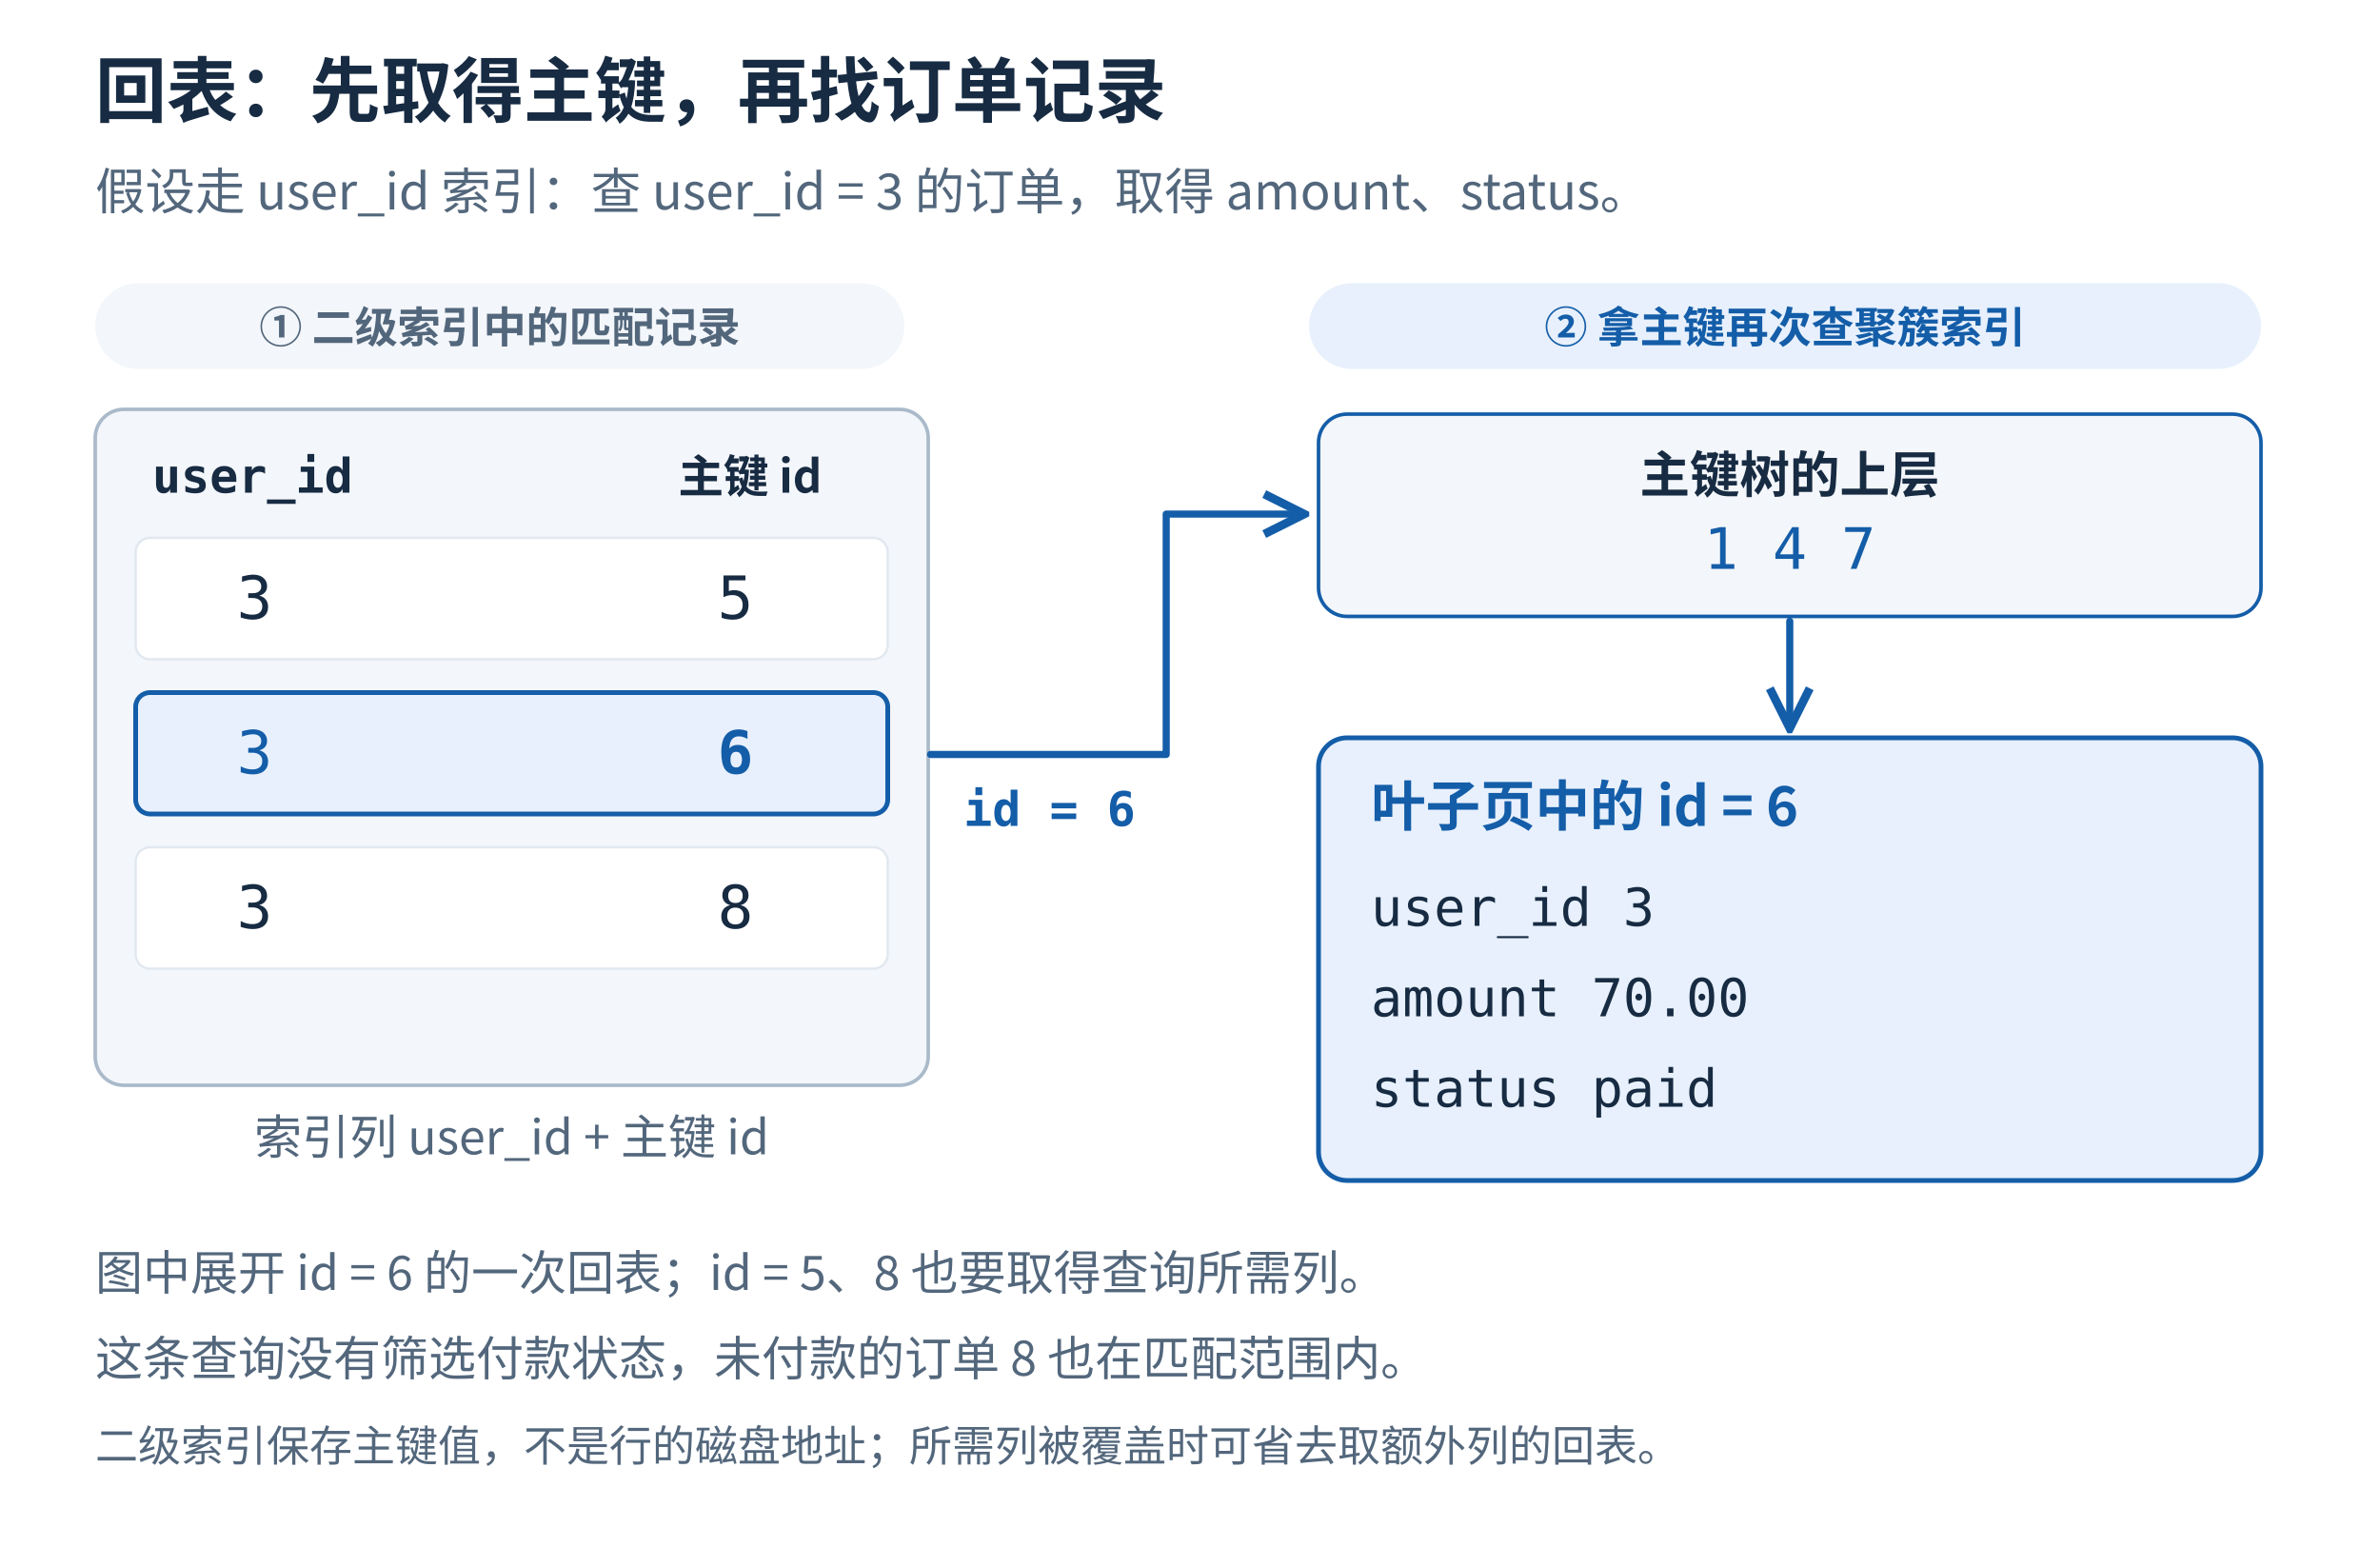
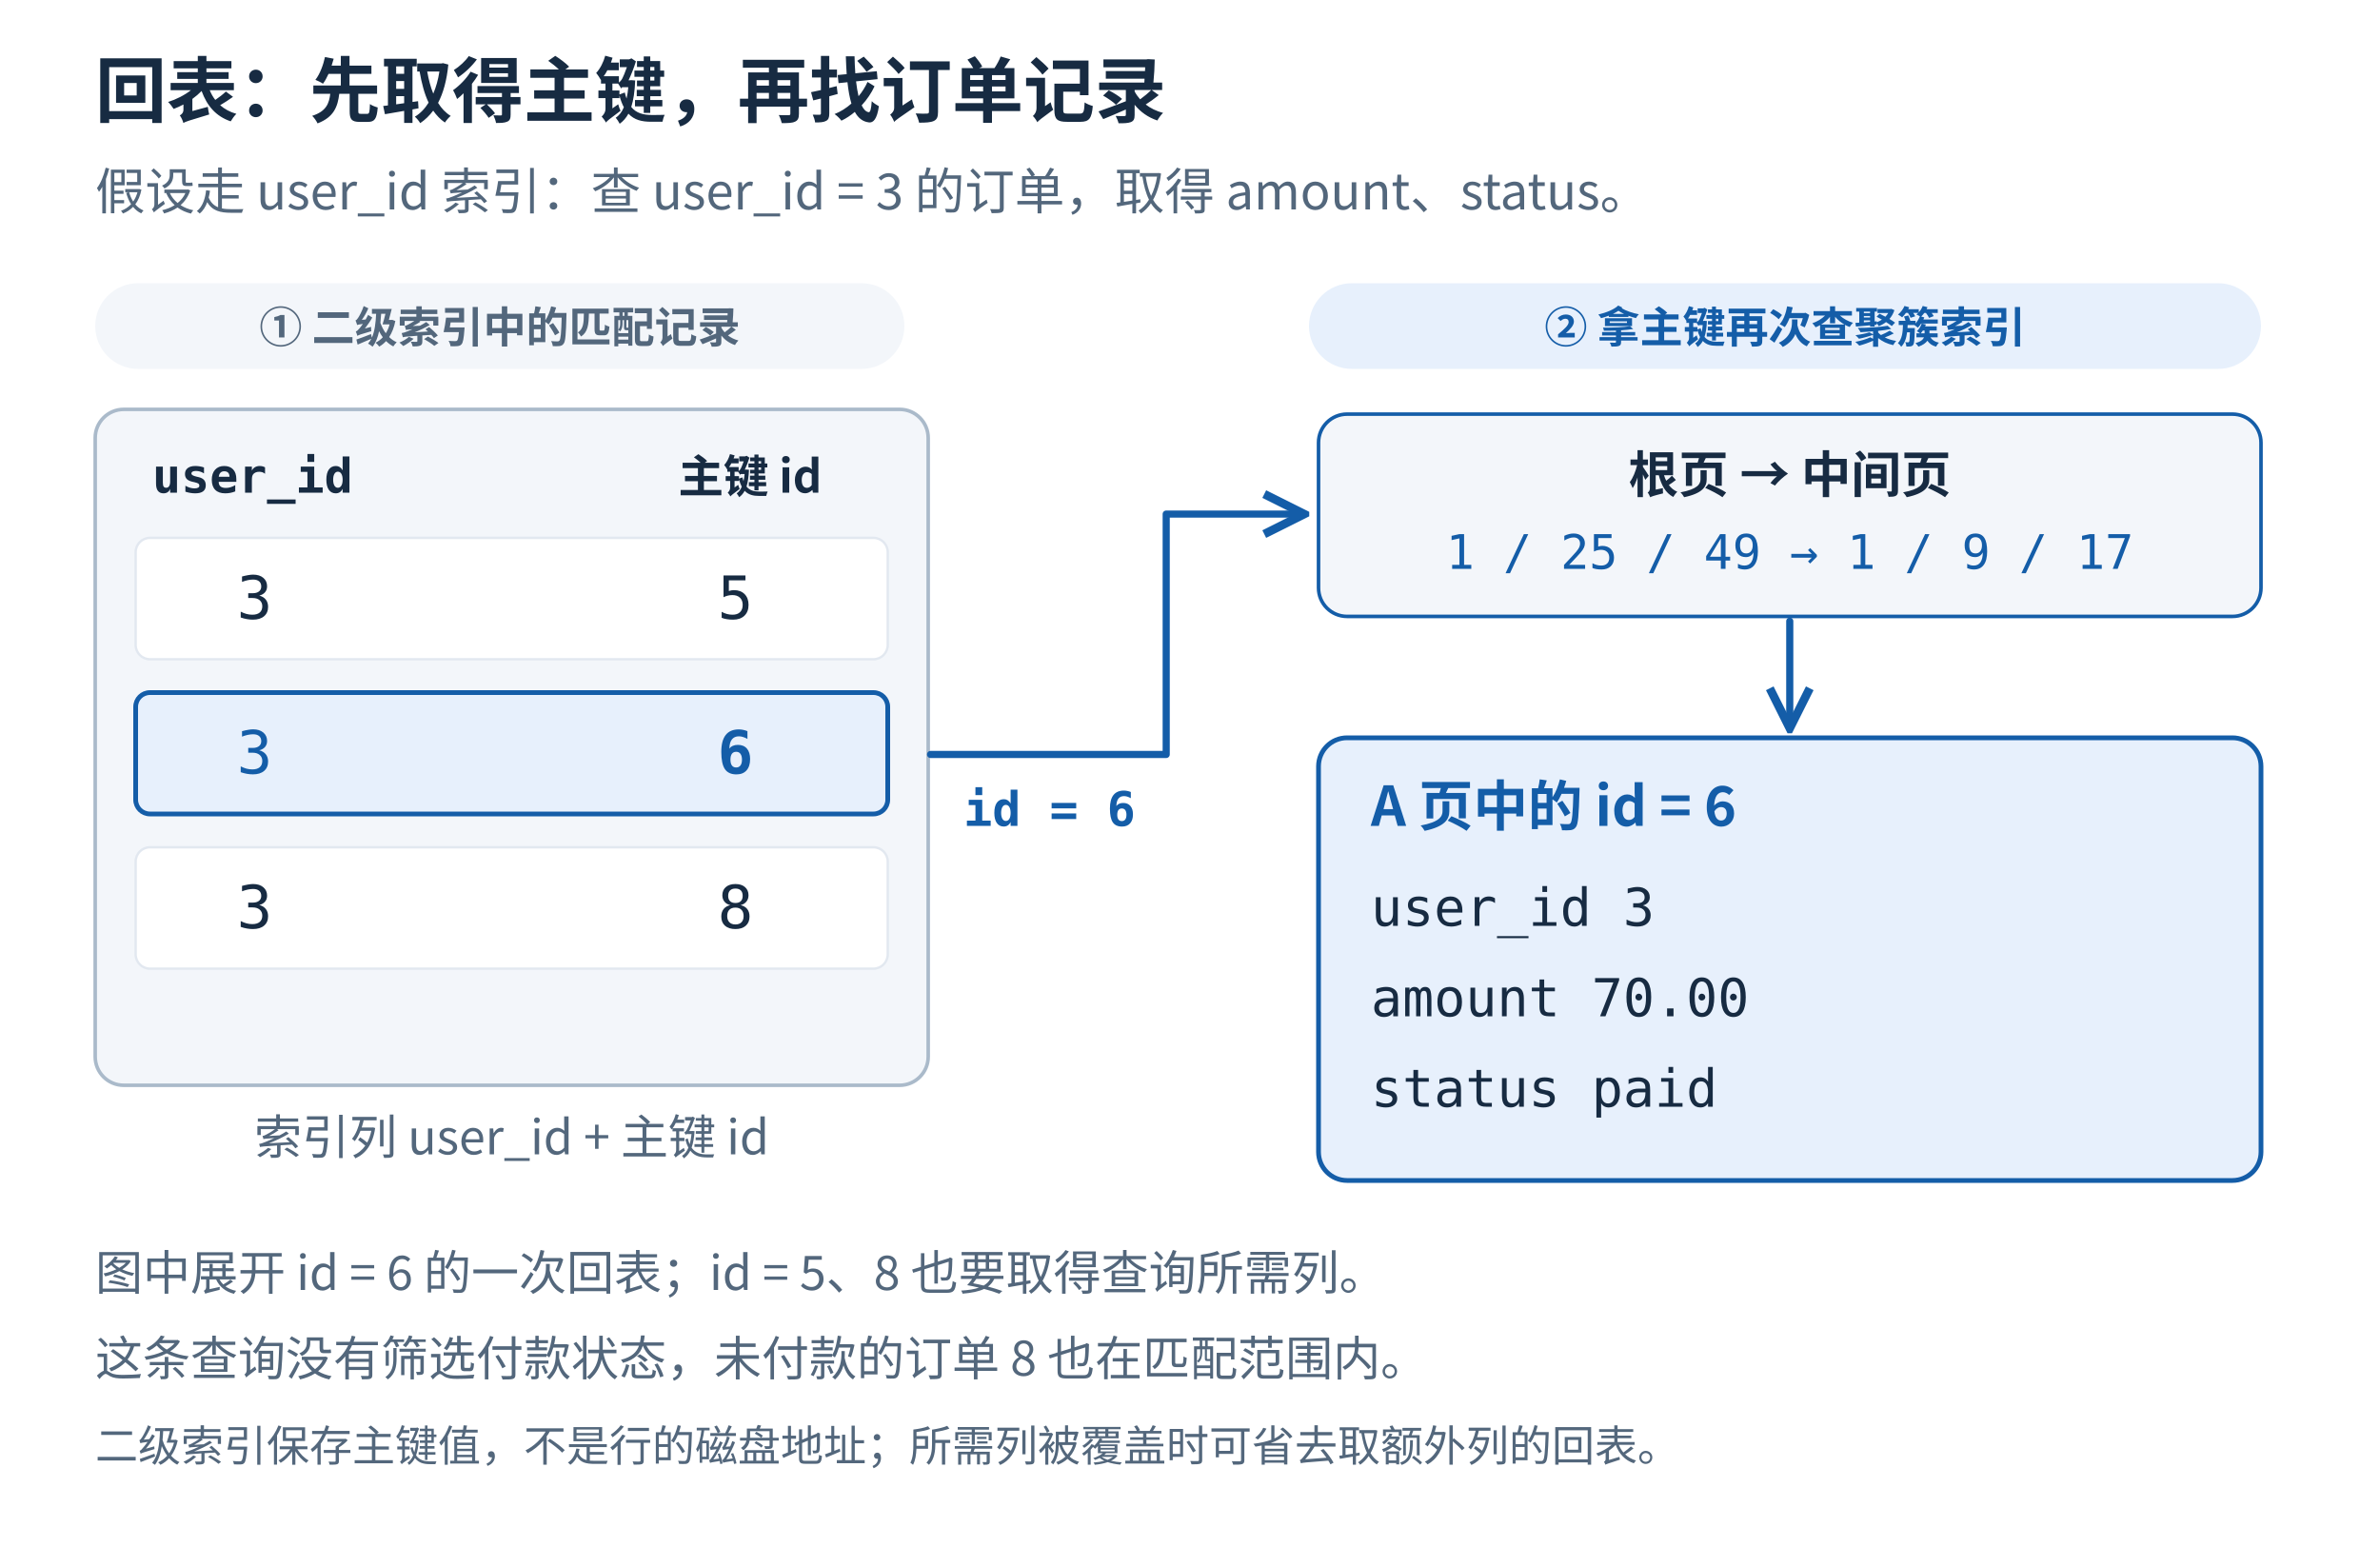
<svg xmlns="http://www.w3.org/2000/svg" width="1000" height="650" viewBox="0 0 1000 650" role="img" aria-labelledby="title desc">
  <defs>
    <marker id="arrow-line" viewBox="0 0 10 10" refX="9" refY="5" markerWidth="7" markerHeight="7" orient="auto-start-reverse">
      <path d="M 1 1 L 9 5 L 1 9" fill="none" stroke="#AABACA" stroke-width="1.7" />
    </marker>
    <marker id="arrow-blue" viewBox="0 0 10 10" refX="9" refY="5" markerWidth="7" markerHeight="7" orient="auto-start-reverse">
      <path d="M 1 1 L 9 5 L 1 9" fill="none" stroke="#145DA8" stroke-width="1.7" />
    </marker>
    <marker id="arrow-amber" viewBox="0 0 10 10" refX="9" refY="5" markerWidth="7" markerHeight="7" orient="auto-start-reverse">
      <path d="M 1 1 L 9 5 L 1 9" fill="none" stroke="#936000" stroke-width="1.7" />
    </marker>
    <marker id="arrow-red" viewBox="0 0 10 10" refX="9" refY="5" markerWidth="7" markerHeight="7" orient="auto-start-reverse">
      <path d="M 1 1 L 9 5 L 1 9" fill="none" stroke="#B13F28" stroke-width="1.7" />
    </marker>
    <marker id="arrow-black" viewBox="0 0 10 10" refX="9" refY="5" markerWidth="7" markerHeight="7" orient="auto-start-reverse">
      <path d="M 1 1 L 9 5 L 1 9" fill="none" stroke="#303C45" stroke-width="1.7" />
    </marker>
  </defs>
  <rect x="0" y="0" width="1000" height="650" rx="0" fill="#FFFFFF" stroke="none" stroke-width="1.5" />
  <text x="40" y="49" fill="#172B42" font-size="30" font-weight="700" text-anchor="start" font-family="PingFang SC, Microsoft YaHei, Noto Sans CJK SC, sans-serif">回表：先取得主键，再找订单记录</text>
  <text x="40" y="88" fill="#53677C" font-size="21" font-weight="400" text-anchor="start" font-family="PingFang SC, Microsoft YaHei, Noto Sans CJK SC, sans-serif">假设走 user_id 索引：查 user_id = 3 的订单，取得 amount、status。</text>
  <rect x="40" y="119" width="340" height="36" rx="18" fill="#F3F6FA" stroke="none" stroke-width="1.5" />
  <text x="210" y="144" fill="#53677C" font-size="18" font-weight="600" text-anchor="middle" font-family="PingFang SC, Microsoft YaHei, Noto Sans CJK SC, sans-serif">① 二级索引中的匹配记录</text>
  <rect x="40" y="172" width="350" height="284" rx="12" fill="#F3F6FA" stroke="#AABACA" stroke-width="1.5" />
  <text x="64" y="207" fill="#172B42" font-size="20" font-weight="600" text-anchor="start" font-family="ui-monospace, SFMono-Regular, Consolas, monospace">user_id</text>
  <text x="285" y="207" fill="#172B42" font-size="19" font-weight="600" text-anchor="start" font-family="PingFang SC, Microsoft YaHei, Noto Sans CJK SC, sans-serif">主键 id</text>
  <rect x="57" y="226" width="316" height="51" rx="6" fill="#FFFFFF" stroke="#E2E8F0" stroke-width="1" />
  <text x="107" y="260" fill="#172B42" font-size="25" font-weight="400" text-anchor="middle" font-family="ui-monospace, SFMono-Regular, Consolas, monospace">3</text>
  <text x="309" y="260" fill="#172B42" font-size="25" font-weight="400" text-anchor="middle" font-family="ui-monospace, SFMono-Regular, Consolas, monospace">5</text>
  <rect x="57" y="291" width="316" height="51" rx="6" fill="#E7F0FC" stroke="#145DA8" stroke-width="2" />
  <text x="107" y="325" fill="#145DA8" font-size="25" font-weight="400" text-anchor="middle" font-family="ui-monospace, SFMono-Regular, Consolas, monospace">3</text>
  <text x="309" y="325" fill="#145DA8" font-size="25" font-weight="700" text-anchor="middle" font-family="ui-monospace, SFMono-Regular, Consolas, monospace">6</text>
  <rect x="57" y="356" width="316" height="51" rx="6" fill="#FFFFFF" stroke="#E2E8F0" stroke-width="1" />
  <text x="107" y="390" fill="#172B42" font-size="25" font-weight="400" text-anchor="middle" font-family="ui-monospace, SFMono-Regular, Consolas, monospace">3</text>
  <text x="309" y="390" fill="#172B42" font-size="25" font-weight="400" text-anchor="middle" font-family="ui-monospace, SFMono-Regular, Consolas, monospace">8</text>
  <text x="215" y="485" fill="#53677C" font-size="20" font-weight="400" text-anchor="middle" font-family="PingFang SC, Microsoft YaHei, Noto Sans CJK SC, sans-serif">索引列 user_id + 主键 id</text>
  <rect x="550" y="119" width="400" height="36" rx="18" fill="#E7F0FC" stroke="none" stroke-width="1.5" />
  <text x="750" y="144" fill="#145DA8" font-size="18" font-weight="600" text-anchor="middle" font-family="PingFang SC, Microsoft YaHei, Noto Sans CJK SC, sans-serif">② 拿主键再次查聚簇索引</text>
  <polyline points="391,317 490,317 490,216 548,216" fill="none" stroke="#145DA8" stroke-width="3" stroke-linecap="round" stroke-linejoin="round" marker-end="url(#arrow-blue)" />
  <text x="441" y="347" fill="#145DA8" font-size="20" font-weight="600" text-anchor="middle" font-family="ui-monospace, SFMono-Regular, Consolas, monospace">id = 6</text>
  <rect x="554" y="174" width="396" height="85" rx="12" fill="#F3F6FA" stroke="#145DA8" stroke-width="1.5" />
-   <text x="752" y="207" fill="#172B42" font-size="21" font-weight="600" text-anchor="middle" font-family="PingFang SC, Microsoft YaHei, Noto Sans CJK SC, sans-serif">主键树的上层</text>
-   <text x="752" y="239" fill="#145DA8" font-size="24" font-weight="400" text-anchor="middle" font-family="ui-monospace, SFMono-Regular, Consolas, monospace">1       4       7</text>
+   <text x="752" y="207" fill="#172B42" font-size="21" font-weight="600" text-anchor="middle" font-family="PingFang SC, Microsoft YaHei, Noto Sans CJK SC, sans-serif">根页 → 中间页</text>
+   <text x="752" y="239" fill="#145DA8" font-size="20" font-weight="400" text-anchor="middle" font-family="ui-monospace, SFMono-Regular, Consolas, monospace">1 / 25 / 49 → 1 / 9 / 17</text>
  <polyline points="752,261 752,306" fill="none" stroke="#145DA8" stroke-width="3" stroke-linecap="round" stroke-linejoin="round" marker-end="url(#arrow-blue)" />
  <rect x="554" y="310" width="396" height="186" rx="12" fill="#E7F0FC" stroke="#145DA8" stroke-width="2" />
-   <text x="576" y="347" fill="#145DA8" font-size="23" font-weight="700" text-anchor="start" font-family="PingFang SC, Microsoft YaHei, Noto Sans CJK SC, sans-serif">叶子页中的 id = 6</text>
+   <text x="576" y="347" fill="#145DA8" font-size="23" font-weight="700" text-anchor="start" font-family="PingFang SC, Microsoft YaHei, Noto Sans CJK SC, sans-serif">A 页中的 id = 6</text>
  <text x="576" y="389" fill="#172B42" font-size="22" font-weight="400" text-anchor="start" font-family="ui-monospace, SFMono-Regular, Consolas, monospace">user_id  3</text>
  <text x="576" y="427" fill="#172B42" font-size="22" font-weight="400" text-anchor="start" font-family="ui-monospace, SFMono-Regular, Consolas, monospace">amount   70.00</text>
  <text x="576" y="465" fill="#172B42" font-size="22" font-weight="400" text-anchor="start" font-family="ui-monospace, SFMono-Regular, Consolas, monospace">status   paid</text>
  <text x="40" y="542" fill="#53677C" font-size="20" font-weight="400" text-anchor="start" font-family="PingFang SC, Microsoft YaHei, Noto Sans CJK SC, sans-serif">图中展开 id = 6 的一次回表；id = 5、8 也要取得查询所需列。</text>
  <text x="40" y="578" fill="#53677C" font-size="20" font-weight="400" text-anchor="start" font-family="PingFang SC, Microsoft YaHei, Noto Sans CJK SC, sans-serif">这条查询没有筛选付款状态，未付款的订单 8 也在匹配范围内。</text>
  <text x="40" y="614" fill="#53677C" font-size="18" font-weight="400" text-anchor="start" font-family="PingFang SC, Microsoft YaHei, Noto Sans CJK SC, sans-serif">二级索引保存主键值，不是行的磁盘地址；所需列被覆盖时可省去取额外列的回表。</text>
</svg>
